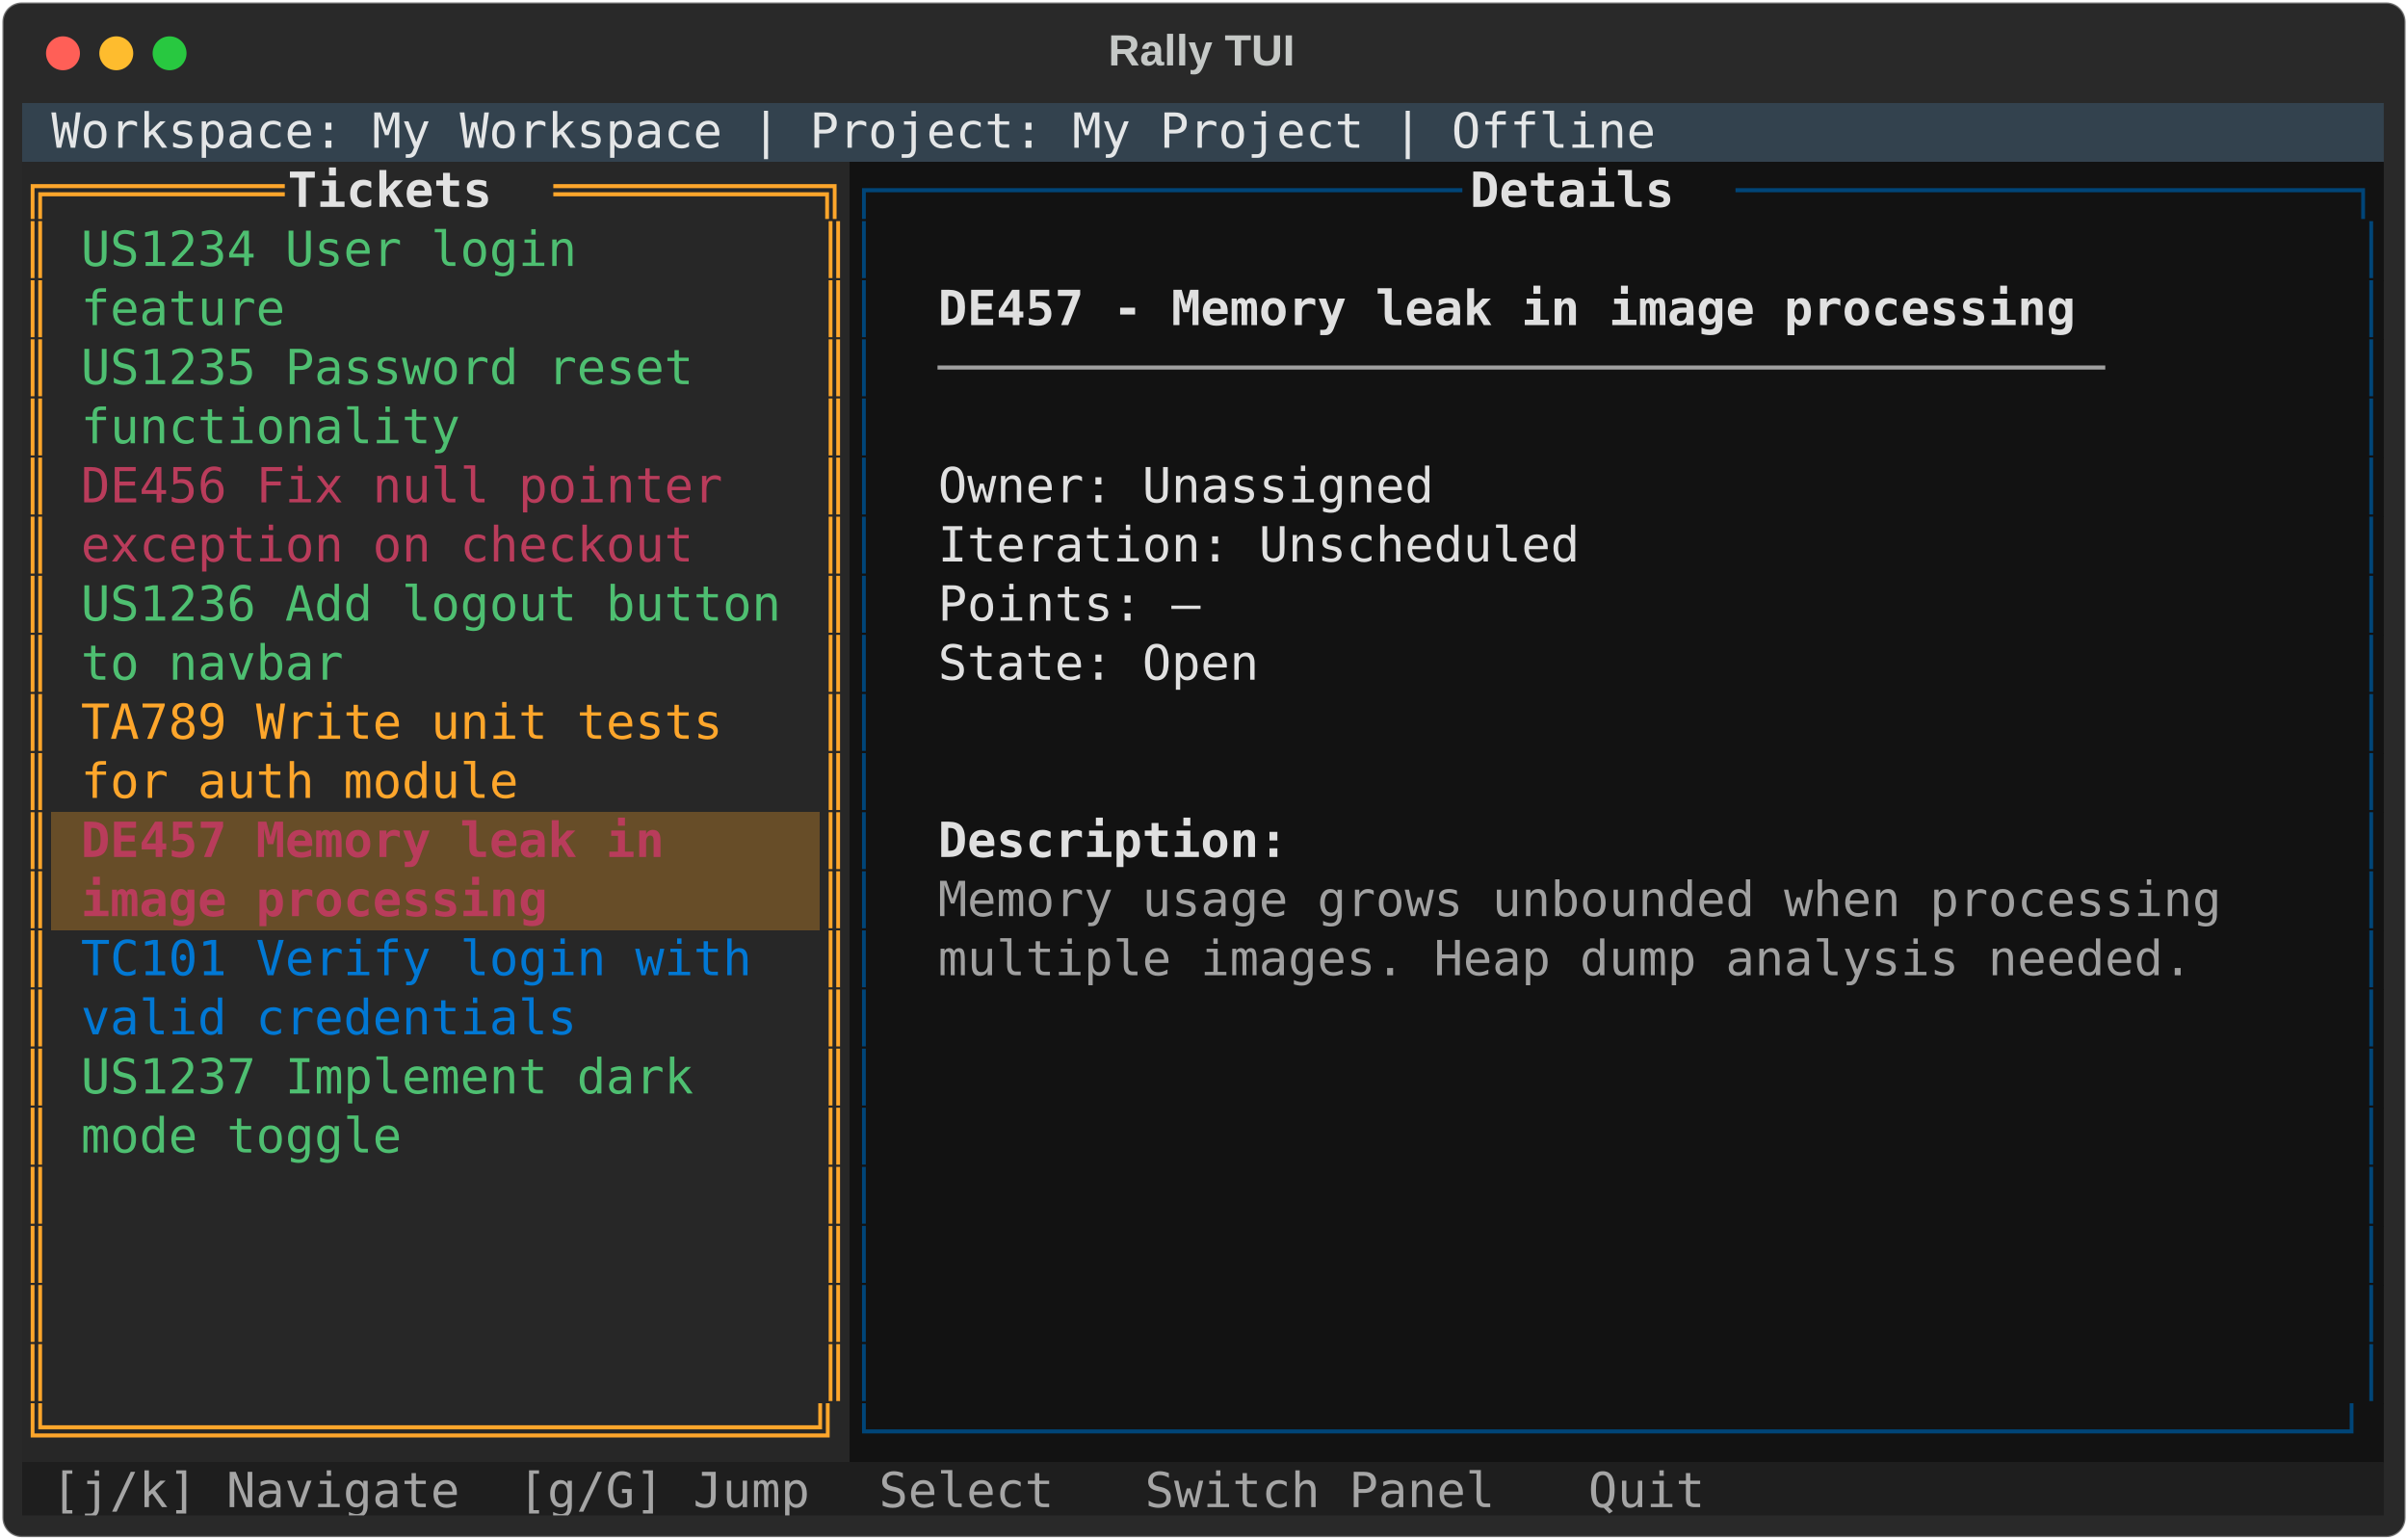
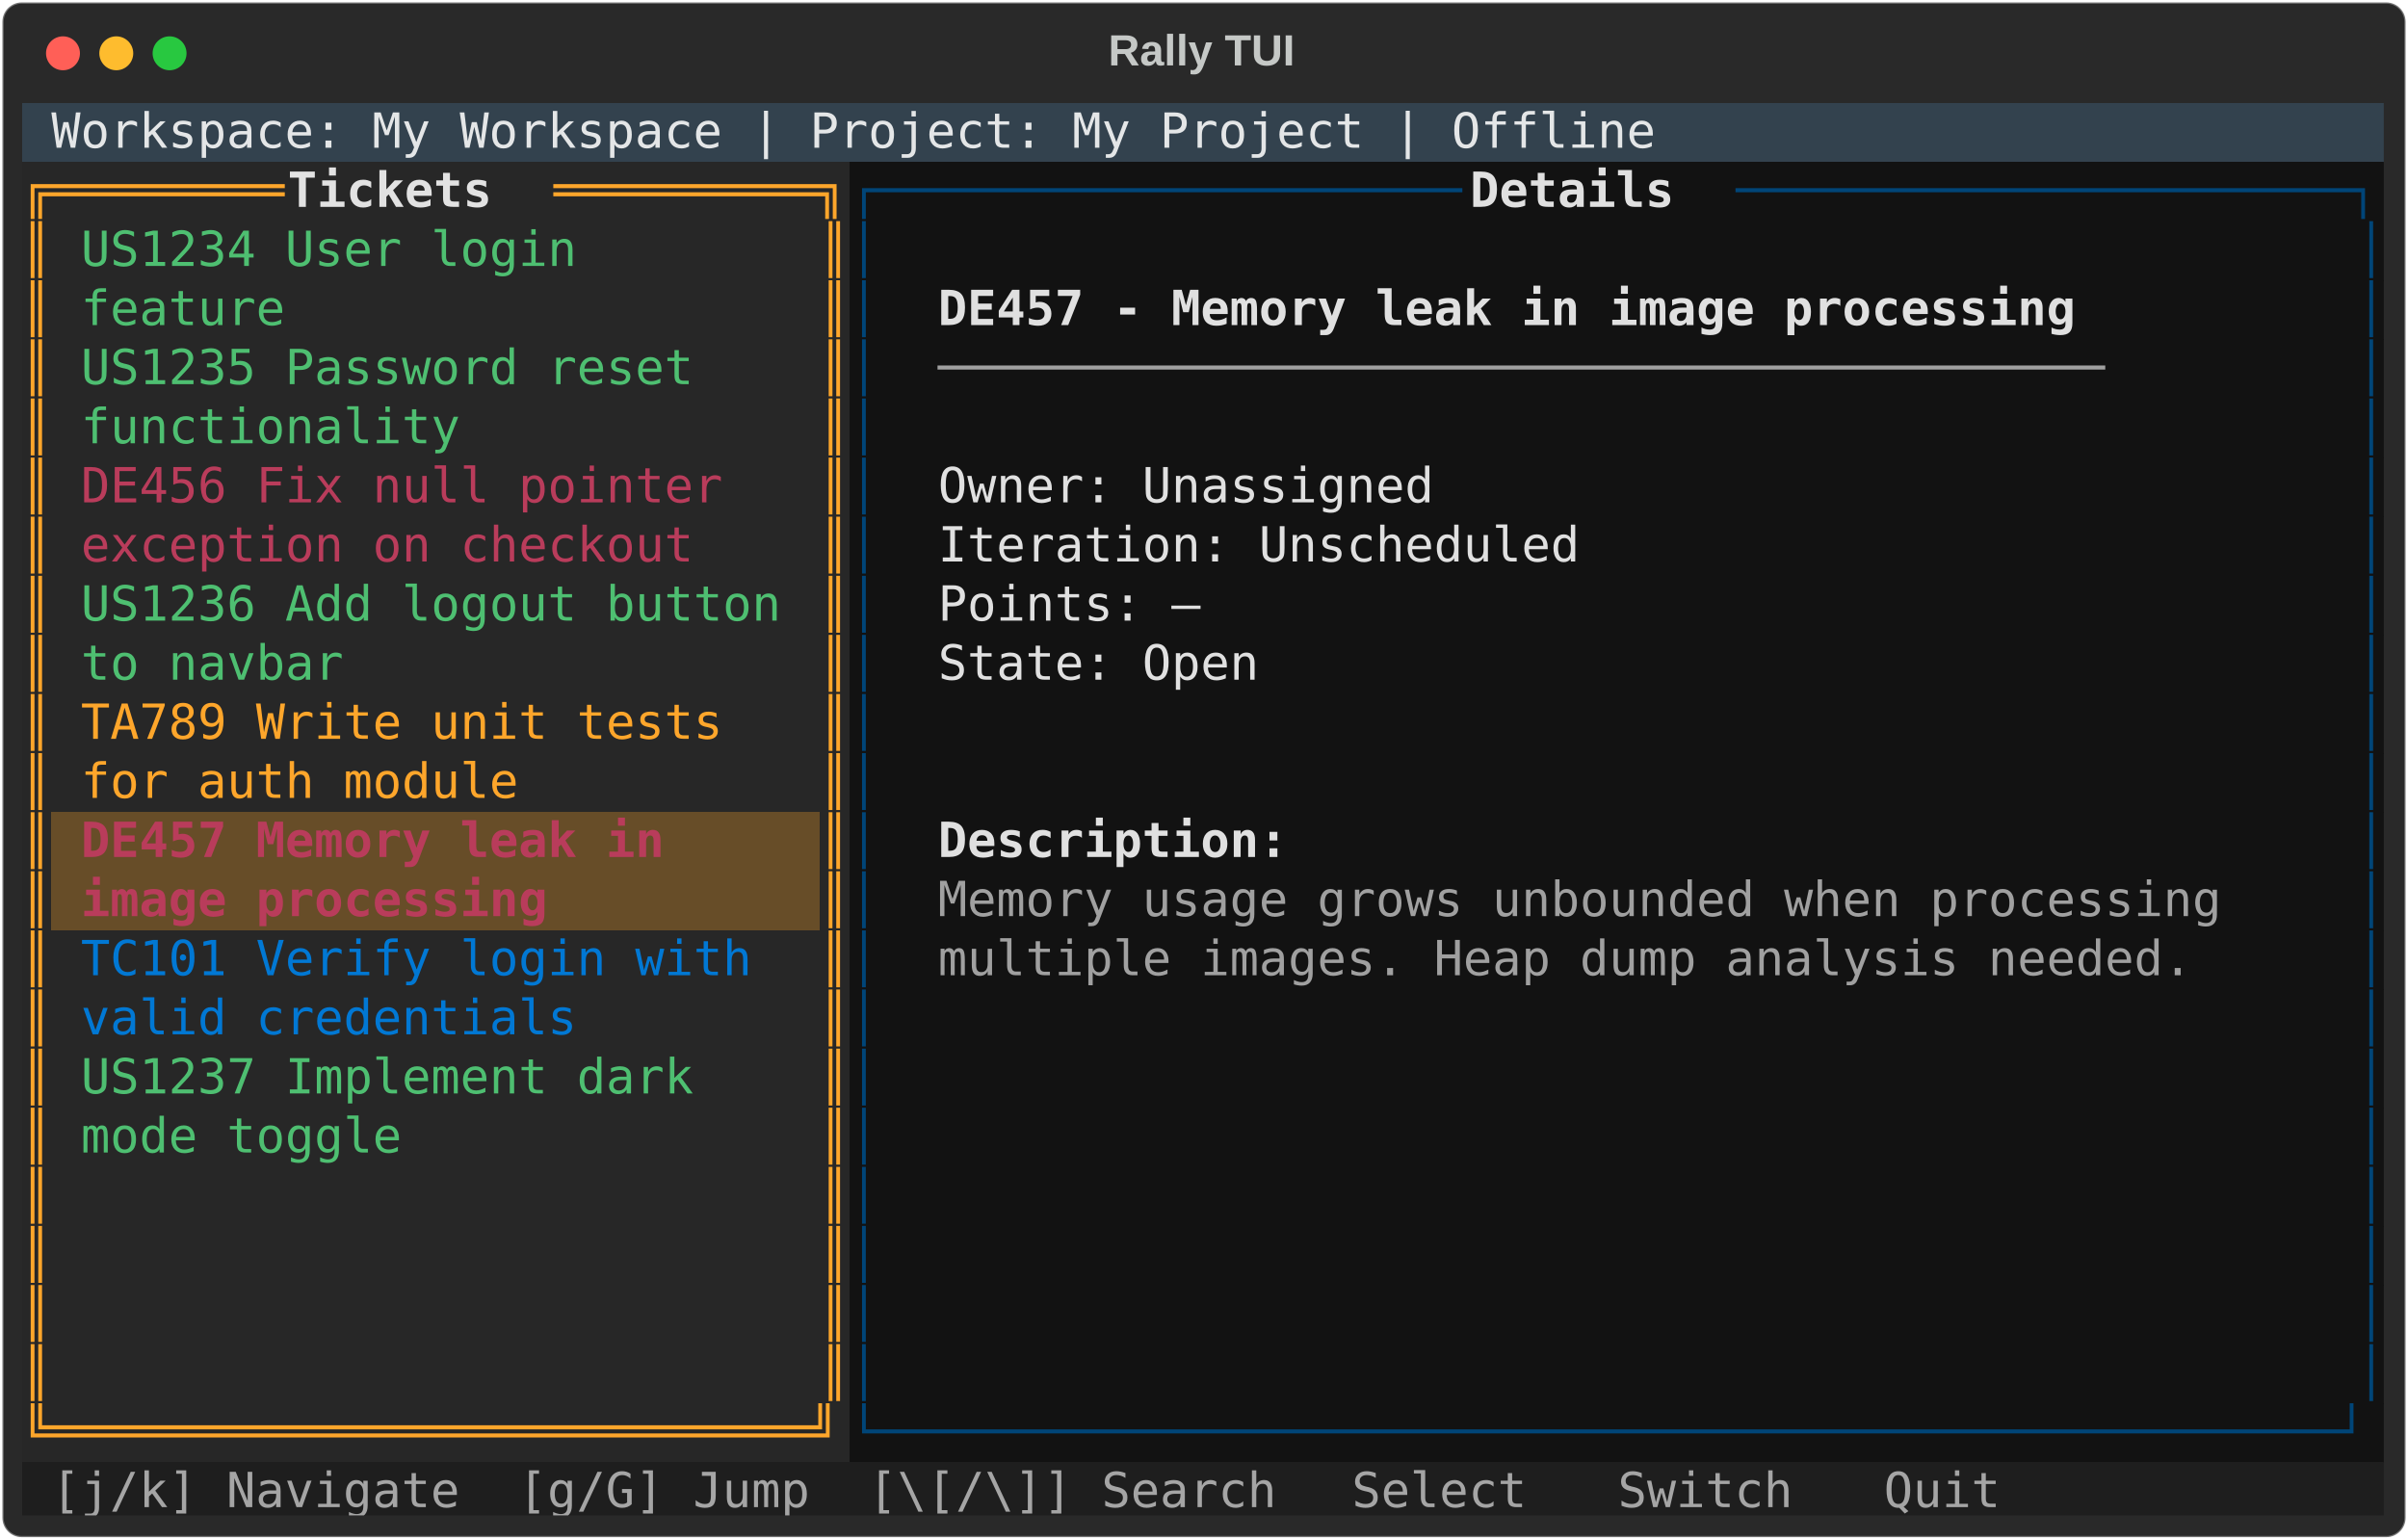
<svg xmlns="http://www.w3.org/2000/svg" class="rich-terminal" viewBox="0 0 994 635.6">
  <style>

    @font-face {
        font-family: "Fira Code";
        src: local("FiraCode-Regular"),
                url("https://cdnjs.cloudflare.com/ajax/libs/firacode/6.2.0/woff2/FiraCode-Regular.woff2") format("woff2"),
                url("https://cdnjs.cloudflare.com/ajax/libs/firacode/6.2.0/woff/FiraCode-Regular.woff") format("woff");
        font-style: normal;
        font-weight: 400;
    }
    @font-face {
        font-family: "Fira Code";
        src: local("FiraCode-Bold"),
                url("https://cdnjs.cloudflare.com/ajax/libs/firacode/6.2.0/woff2/FiraCode-Bold.woff2") format("woff2"),
                url("https://cdnjs.cloudflare.com/ajax/libs/firacode/6.2.0/woff/FiraCode-Bold.woff") format("woff");
        font-style: bold;
        font-weight: 700;
    }

    .terminal-matrix {
        font-family: Fira Code, monospace;
        font-size: 20px;
        line-height: 24.4px;
        font-variant-east-asian: full-width;
    }

    .terminal-title {
        font-size: 18px;
        font-weight: bold;
        font-family: arial;
    }

    .terminal-r1 { fill: #c5c8c6 }
.terminal-r2 { fill: #e4e6e7 }
.terminal-r3 { fill: #fea62b }
.terminal-r4 { fill: #e2e2e2;font-weight: bold }
.terminal-r5 { fill: #004578 }
.terminal-r6 { fill: #e0e0e0;font-weight: bold }
.terminal-r7 { fill: #4ebf71 }
.terminal-r8 { fill: #a0a0a0 }
.terminal-r9 { fill: #b93c5b }
.terminal-r10 { fill: #e0e0e0 }
.terminal-r11 { fill: #b93c5b;font-weight: bold }
.terminal-r12 { fill: #0178d4 }
.terminal-r13 { fill: #a5a5a5 }
    </style>
  <defs>
    <clipPath id="terminal-clip-terminal">
      <rect x="0" y="0" width="975.0" height="584.6" />
    </clipPath>
    <clipPath id="terminal-line-0">
      <rect x="0" y="1.5" width="976" height="24.65" />
    </clipPath>
    <clipPath id="terminal-line-1">
      <rect x="0" y="25.9" width="976" height="24.65" />
    </clipPath>
    <clipPath id="terminal-line-2">
      <rect x="0" y="50.3" width="976" height="24.65" />
    </clipPath>
    <clipPath id="terminal-line-3">
      <rect x="0" y="74.7" width="976" height="24.65" />
    </clipPath>
    <clipPath id="terminal-line-4">
      <rect x="0" y="99.1" width="976" height="24.65" />
    </clipPath>
    <clipPath id="terminal-line-5">
      <rect x="0" y="123.5" width="976" height="24.65" />
    </clipPath>
    <clipPath id="terminal-line-6">
      <rect x="0" y="147.9" width="976" height="24.65" />
    </clipPath>
    <clipPath id="terminal-line-7">
      <rect x="0" y="172.3" width="976" height="24.65" />
    </clipPath>
    <clipPath id="terminal-line-8">
      <rect x="0" y="196.7" width="976" height="24.65" />
    </clipPath>
    <clipPath id="terminal-line-9">
      <rect x="0" y="221.1" width="976" height="24.65" />
    </clipPath>
    <clipPath id="terminal-line-10">
      <rect x="0" y="245.5" width="976" height="24.65" />
    </clipPath>
    <clipPath id="terminal-line-11">
      <rect x="0" y="269.9" width="976" height="24.65" />
    </clipPath>
    <clipPath id="terminal-line-12">
      <rect x="0" y="294.3" width="976" height="24.65" />
    </clipPath>
    <clipPath id="terminal-line-13">
      <rect x="0" y="318.7" width="976" height="24.65" />
    </clipPath>
    <clipPath id="terminal-line-14">
      <rect x="0" y="343.1" width="976" height="24.65" />
    </clipPath>
    <clipPath id="terminal-line-15">
      <rect x="0" y="367.5" width="976" height="24.65" />
    </clipPath>
    <clipPath id="terminal-line-16">
      <rect x="0" y="391.9" width="976" height="24.65" />
    </clipPath>
    <clipPath id="terminal-line-17">
      <rect x="0" y="416.3" width="976" height="24.65" />
    </clipPath>
    <clipPath id="terminal-line-18">
      <rect x="0" y="440.7" width="976" height="24.65" />
    </clipPath>
    <clipPath id="terminal-line-19">
      <rect x="0" y="465.1" width="976" height="24.65" />
    </clipPath>
    <clipPath id="terminal-line-20">
      <rect x="0" y="489.5" width="976" height="24.65" />
    </clipPath>
    <clipPath id="terminal-line-21">
      <rect x="0" y="513.9" width="976" height="24.65" />
    </clipPath>
    <clipPath id="terminal-line-22">
      <rect x="0" y="538.3" width="976" height="24.65" />
    </clipPath>
  </defs>
  <rect fill="#292929" stroke="rgba(255,255,255,0.35)" stroke-width="1" x="1" y="1" width="992" height="633.6" rx="8" />
  <text class="terminal-title" fill="#c5c8c6" text-anchor="middle" x="496" y="27">Rally TUI</text>
  <g transform="translate(26,22)">
    <circle cx="0" cy="0" r="7" fill="#ff5f57" />
    <circle cx="22" cy="0" r="7" fill="#febc2e" />
    <circle cx="44" cy="0" r="7" fill="#28c840" />
  </g>
  <g transform="translate(9, 41)" clip-path="url(#terminal-clip-terminal)">
    <rect fill="#33424e" x="0" y="1.5" width="12.2" height="24.65" shape-rendering="crispEdges" />
    <rect fill="#33424e" x="12.2" y="1.5" width="671" height="24.65" shape-rendering="crispEdges" />
    <rect fill="#33424e" x="683.2" y="1.5" width="292.8" height="24.65" shape-rendering="crispEdges" />
    <rect fill="#272727" x="0" y="25.9" width="109.8" height="24.65" shape-rendering="crispEdges" />
    <rect fill="#272727" x="109.8" y="25.9" width="109.8" height="24.65" shape-rendering="crispEdges" />
    <rect fill="#272727" x="219.6" y="25.9" width="122" height="24.65" shape-rendering="crispEdges" />
    <rect fill="#121212" x="341.6" y="25.9" width="256.2" height="24.65" shape-rendering="crispEdges" />
    <rect fill="#121212" x="597.8" y="25.9" width="109.8" height="24.65" shape-rendering="crispEdges" />
    <rect fill="#121212" x="707.6" y="25.9" width="268.4" height="24.65" shape-rendering="crispEdges" />
    <rect fill="#272727" x="0" y="50.3" width="12.2" height="24.65" shape-rendering="crispEdges" />
    <rect fill="#272727" x="12.2" y="50.3" width="12.2" height="24.65" shape-rendering="crispEdges" />
    <rect fill="#272727" x="24.4" y="50.3" width="207.4" height="24.65" shape-rendering="crispEdges" />
    <rect fill="#272727" x="231.8" y="50.3" width="97.6" height="24.65" shape-rendering="crispEdges" />
    <rect fill="#272727" x="329.4" y="50.3" width="12.2" height="24.65" shape-rendering="crispEdges" />
    <rect fill="#121212" x="341.6" y="50.3" width="12.2" height="24.65" shape-rendering="crispEdges" />
    <rect fill="#121212" x="353.8" y="50.3" width="610" height="24.65" shape-rendering="crispEdges" />
    <rect fill="#121212" x="963.8" y="50.3" width="12.2" height="24.65" shape-rendering="crispEdges" />
    <rect fill="#272727" x="0" y="74.7" width="12.2" height="24.65" shape-rendering="crispEdges" />
    <rect fill="#272727" x="12.2" y="74.7" width="12.2" height="24.65" shape-rendering="crispEdges" />
    <rect fill="#272727" x="24.4" y="74.7" width="85.4" height="24.65" shape-rendering="crispEdges" />
    <rect fill="#272727" x="109.8" y="74.7" width="219.6" height="24.65" shape-rendering="crispEdges" />
    <rect fill="#272727" x="329.4" y="74.7" width="12.2" height="24.65" shape-rendering="crispEdges" />
    <rect fill="#121212" x="341.6" y="74.7" width="12.2" height="24.65" shape-rendering="crispEdges" />
    <rect fill="#121212" x="353.8" y="74.7" width="24.4" height="24.65" shape-rendering="crispEdges" />
    <rect fill="#121212" x="378.2" y="74.7" width="475.8" height="24.65" shape-rendering="crispEdges" />
    <rect fill="#121212" x="854" y="74.7" width="109.8" height="24.65" shape-rendering="crispEdges" />
    <rect fill="#121212" x="963.8" y="74.7" width="12.2" height="24.65" shape-rendering="crispEdges" />
    <rect fill="#272727" x="0" y="99.1" width="12.2" height="24.65" shape-rendering="crispEdges" />
    <rect fill="#272727" x="12.2" y="99.1" width="12.2" height="24.65" shape-rendering="crispEdges" />
    <rect fill="#272727" x="24.4" y="99.1" width="256.2" height="24.65" shape-rendering="crispEdges" />
    <rect fill="#272727" x="280.6" y="99.1" width="48.8" height="24.65" shape-rendering="crispEdges" />
    <rect fill="#272727" x="329.4" y="99.1" width="12.2" height="24.65" shape-rendering="crispEdges" />
    <rect fill="#121212" x="341.6" y="99.1" width="12.2" height="24.65" shape-rendering="crispEdges" />
    <rect fill="#121212" x="353.8" y="99.1" width="24.4" height="24.65" shape-rendering="crispEdges" />
    <rect fill="#121212" x="378.2" y="99.1" width="488" height="24.65" shape-rendering="crispEdges" />
    <rect fill="#121212" x="866.2" y="99.1" width="97.6" height="24.65" shape-rendering="crispEdges" />
    <rect fill="#121212" x="963.8" y="99.1" width="12.2" height="24.65" shape-rendering="crispEdges" />
    <rect fill="#272727" x="0" y="123.5" width="12.2" height="24.65" shape-rendering="crispEdges" />
    <rect fill="#272727" x="12.2" y="123.5" width="12.2" height="24.65" shape-rendering="crispEdges" />
    <rect fill="#272727" x="24.4" y="123.5" width="158.6" height="24.65" shape-rendering="crispEdges" />
    <rect fill="#272727" x="183" y="123.5" width="146.4" height="24.65" shape-rendering="crispEdges" />
    <rect fill="#272727" x="329.4" y="123.5" width="12.2" height="24.65" shape-rendering="crispEdges" />
    <rect fill="#121212" x="341.6" y="123.5" width="12.2" height="24.65" shape-rendering="crispEdges" />
    <rect fill="#121212" x="353.8" y="123.5" width="610" height="24.65" shape-rendering="crispEdges" />
    <rect fill="#121212" x="963.8" y="123.5" width="12.2" height="24.65" shape-rendering="crispEdges" />
    <rect fill="#272727" x="0" y="147.9" width="12.2" height="24.65" shape-rendering="crispEdges" />
    <rect fill="#272727" x="12.2" y="147.9" width="12.2" height="24.65" shape-rendering="crispEdges" />
    <rect fill="#272727" x="24.4" y="147.9" width="268.4" height="24.65" shape-rendering="crispEdges" />
    <rect fill="#272727" x="292.8" y="147.9" width="36.6" height="24.65" shape-rendering="crispEdges" />
    <rect fill="#272727" x="329.4" y="147.9" width="12.2" height="24.65" shape-rendering="crispEdges" />
    <rect fill="#121212" x="341.6" y="147.9" width="12.2" height="24.65" shape-rendering="crispEdges" />
    <rect fill="#121212" x="353.8" y="147.9" width="24.4" height="24.65" shape-rendering="crispEdges" />
    <rect fill="#121212" x="378.2" y="147.9" width="207.4" height="24.65" shape-rendering="crispEdges" />
    <rect fill="#121212" x="585.6" y="147.9" width="378.2" height="24.65" shape-rendering="crispEdges" />
    <rect fill="#121212" x="963.8" y="147.9" width="12.2" height="24.65" shape-rendering="crispEdges" />
    <rect fill="#272727" x="0" y="172.3" width="12.2" height="24.65" shape-rendering="crispEdges" />
    <rect fill="#272727" x="12.2" y="172.3" width="12.2" height="24.65" shape-rendering="crispEdges" />
    <rect fill="#272727" x="24.4" y="172.3" width="256.2" height="24.65" shape-rendering="crispEdges" />
    <rect fill="#272727" x="280.6" y="172.3" width="48.8" height="24.65" shape-rendering="crispEdges" />
    <rect fill="#272727" x="329.4" y="172.3" width="12.2" height="24.65" shape-rendering="crispEdges" />
    <rect fill="#121212" x="341.6" y="172.3" width="12.2" height="24.65" shape-rendering="crispEdges" />
    <rect fill="#121212" x="353.8" y="172.3" width="24.4" height="24.65" shape-rendering="crispEdges" />
    <rect fill="#121212" x="378.2" y="172.3" width="268.4" height="24.65" shape-rendering="crispEdges" />
    <rect fill="#121212" x="646.6" y="172.3" width="317.2" height="24.65" shape-rendering="crispEdges" />
    <rect fill="#121212" x="963.8" y="172.3" width="12.2" height="24.65" shape-rendering="crispEdges" />
    <rect fill="#272727" x="0" y="196.7" width="12.2" height="24.65" shape-rendering="crispEdges" />
    <rect fill="#272727" x="12.2" y="196.7" width="12.2" height="24.65" shape-rendering="crispEdges" />
    <rect fill="#272727" x="24.4" y="196.7" width="292.8" height="24.65" shape-rendering="crispEdges" />
    <rect fill="#272727" x="317.2" y="196.7" width="12.2" height="24.65" shape-rendering="crispEdges" />
    <rect fill="#272727" x="329.4" y="196.7" width="12.2" height="24.65" shape-rendering="crispEdges" />
    <rect fill="#121212" x="341.6" y="196.7" width="12.2" height="24.65" shape-rendering="crispEdges" />
    <rect fill="#121212" x="353.8" y="196.7" width="24.4" height="24.65" shape-rendering="crispEdges" />
    <rect fill="#121212" x="378.2" y="196.7" width="109.8" height="24.65" shape-rendering="crispEdges" />
    <rect fill="#121212" x="488" y="196.7" width="475.8" height="24.65" shape-rendering="crispEdges" />
    <rect fill="#121212" x="963.8" y="196.7" width="12.2" height="24.65" shape-rendering="crispEdges" />
    <rect fill="#272727" x="0" y="221.1" width="12.2" height="24.65" shape-rendering="crispEdges" />
    <rect fill="#272727" x="12.2" y="221.1" width="12.2" height="24.65" shape-rendering="crispEdges" />
    <rect fill="#272727" x="24.4" y="221.1" width="109.8" height="24.65" shape-rendering="crispEdges" />
    <rect fill="#272727" x="134.2" y="221.1" width="195.2" height="24.65" shape-rendering="crispEdges" />
    <rect fill="#272727" x="329.4" y="221.1" width="12.2" height="24.65" shape-rendering="crispEdges" />
    <rect fill="#121212" x="341.6" y="221.1" width="12.2" height="24.65" shape-rendering="crispEdges" />
    <rect fill="#121212" x="353.8" y="221.1" width="24.4" height="24.65" shape-rendering="crispEdges" />
    <rect fill="#121212" x="378.2" y="221.1" width="134.2" height="24.65" shape-rendering="crispEdges" />
    <rect fill="#121212" x="512.4" y="221.1" width="451.4" height="24.65" shape-rendering="crispEdges" />
    <rect fill="#121212" x="963.8" y="221.1" width="12.2" height="24.65" shape-rendering="crispEdges" />
    <rect fill="#272727" x="0" y="245.5" width="12.2" height="24.65" shape-rendering="crispEdges" />
    <rect fill="#272727" x="12.2" y="245.5" width="12.2" height="24.65" shape-rendering="crispEdges" />
    <rect fill="#272727" x="24.4" y="245.5" width="268.4" height="24.65" shape-rendering="crispEdges" />
    <rect fill="#272727" x="292.8" y="245.5" width="36.6" height="24.65" shape-rendering="crispEdges" />
    <rect fill="#272727" x="329.4" y="245.5" width="12.2" height="24.65" shape-rendering="crispEdges" />
    <rect fill="#121212" x="341.6" y="245.5" width="12.2" height="24.65" shape-rendering="crispEdges" />
    <rect fill="#121212" x="353.8" y="245.5" width="610" height="24.65" shape-rendering="crispEdges" />
    <rect fill="#121212" x="963.8" y="245.5" width="12.2" height="24.65" shape-rendering="crispEdges" />
    <rect fill="#272727" x="0" y="269.9" width="12.2" height="24.65" shape-rendering="crispEdges" />
    <rect fill="#272727" x="12.2" y="269.9" width="12.2" height="24.65" shape-rendering="crispEdges" />
    <rect fill="#272727" x="24.4" y="269.9" width="183" height="24.65" shape-rendering="crispEdges" />
    <rect fill="#272727" x="207.4" y="269.9" width="122" height="24.65" shape-rendering="crispEdges" />
    <rect fill="#272727" x="329.4" y="269.9" width="12.2" height="24.65" shape-rendering="crispEdges" />
    <rect fill="#121212" x="341.6" y="269.9" width="12.2" height="24.65" shape-rendering="crispEdges" />
    <rect fill="#121212" x="353.8" y="269.9" width="24.4" height="24.65" shape-rendering="crispEdges" />
    <rect fill="#121212" x="378.2" y="269.9" width="0" height="24.65" shape-rendering="crispEdges" />
    <rect fill="#121212" x="378.2" y="269.9" width="585.6" height="24.65" shape-rendering="crispEdges" />
    <rect fill="#121212" x="963.8" y="269.9" width="12.2" height="24.65" shape-rendering="crispEdges" />
    <rect fill="#272727" x="0" y="294.3" width="12.2" height="24.65" shape-rendering="crispEdges" />
    <rect fill="#674d28" x="12.2" y="294.3" width="12.2" height="24.65" shape-rendering="crispEdges" />
    <rect fill="#674d28" x="24.4" y="294.3" width="244" height="24.65" shape-rendering="crispEdges" />
    <rect fill="#674d28" x="268.4" y="294.3" width="61" height="24.65" shape-rendering="crispEdges" />
    <rect fill="#272727" x="329.4" y="294.3" width="12.2" height="24.65" shape-rendering="crispEdges" />
    <rect fill="#121212" x="341.6" y="294.3" width="12.2" height="24.65" shape-rendering="crispEdges" />
    <rect fill="#121212" x="353.8" y="294.3" width="24.4" height="24.65" shape-rendering="crispEdges" />
    <rect fill="#121212" x="378.2" y="294.3" width="146.4" height="24.65" shape-rendering="crispEdges" />
    <rect fill="#121212" x="524.6" y="294.3" width="439.2" height="24.65" shape-rendering="crispEdges" />
    <rect fill="#121212" x="963.8" y="294.3" width="12.2" height="24.65" shape-rendering="crispEdges" />
    <rect fill="#272727" x="0" y="318.7" width="12.2" height="24.65" shape-rendering="crispEdges" />
    <rect fill="#674d28" x="12.2" y="318.7" width="12.2" height="24.65" shape-rendering="crispEdges" />
    <rect fill="#674d28" x="24.4" y="318.7" width="195.2" height="24.65" shape-rendering="crispEdges" />
    <rect fill="#674d28" x="219.6" y="318.7" width="109.8" height="24.65" shape-rendering="crispEdges" />
    <rect fill="#272727" x="329.4" y="318.7" width="12.2" height="24.65" shape-rendering="crispEdges" />
    <rect fill="#121212" x="341.6" y="318.7" width="12.2" height="24.65" shape-rendering="crispEdges" />
    <rect fill="#121212" x="353.8" y="318.7" width="24.4" height="24.65" shape-rendering="crispEdges" />
    <rect fill="#121212" x="378.2" y="318.7" width="536.8" height="24.65" shape-rendering="crispEdges" />
    <rect fill="#121212" x="915" y="318.7" width="48.8" height="24.65" shape-rendering="crispEdges" />
    <rect fill="#121212" x="963.8" y="318.7" width="12.2" height="24.65" shape-rendering="crispEdges" />
    <rect fill="#272727" x="0" y="343.1" width="12.2" height="24.65" shape-rendering="crispEdges" />
    <rect fill="#272727" x="12.2" y="343.1" width="12.2" height="24.65" shape-rendering="crispEdges" />
    <rect fill="#272727" x="24.4" y="343.1" width="280.6" height="24.65" shape-rendering="crispEdges" />
    <rect fill="#272727" x="305" y="343.1" width="24.4" height="24.65" shape-rendering="crispEdges" />
    <rect fill="#272727" x="329.4" y="343.1" width="12.2" height="24.65" shape-rendering="crispEdges" />
    <rect fill="#121212" x="341.6" y="343.1" width="12.2" height="24.65" shape-rendering="crispEdges" />
    <rect fill="#121212" x="353.8" y="343.1" width="24.4" height="24.65" shape-rendering="crispEdges" />
    <rect fill="#121212" x="378.2" y="343.1" width="524.6" height="24.65" shape-rendering="crispEdges" />
    <rect fill="#121212" x="902.8" y="343.1" width="61" height="24.65" shape-rendering="crispEdges" />
    <rect fill="#121212" x="963.8" y="343.1" width="12.2" height="24.65" shape-rendering="crispEdges" />
    <rect fill="#272727" x="0" y="367.5" width="12.2" height="24.65" shape-rendering="crispEdges" />
    <rect fill="#272727" x="12.2" y="367.5" width="12.2" height="24.65" shape-rendering="crispEdges" />
    <rect fill="#272727" x="24.4" y="367.5" width="207.4" height="24.65" shape-rendering="crispEdges" />
    <rect fill="#272727" x="231.8" y="367.5" width="97.6" height="24.65" shape-rendering="crispEdges" />
    <rect fill="#272727" x="329.4" y="367.5" width="12.2" height="24.65" shape-rendering="crispEdges" />
    <rect fill="#121212" x="341.6" y="367.5" width="12.2" height="24.65" shape-rendering="crispEdges" />
    <rect fill="#121212" x="353.8" y="367.5" width="610" height="24.65" shape-rendering="crispEdges" />
    <rect fill="#121212" x="963.8" y="367.5" width="12.2" height="24.65" shape-rendering="crispEdges" />
    <rect fill="#272727" x="0" y="391.9" width="12.2" height="24.65" shape-rendering="crispEdges" />
    <rect fill="#272727" x="12.2" y="391.9" width="12.2" height="24.65" shape-rendering="crispEdges" />
    <rect fill="#272727" x="24.4" y="391.9" width="256.2" height="24.65" shape-rendering="crispEdges" />
    <rect fill="#272727" x="280.6" y="391.9" width="48.8" height="24.65" shape-rendering="crispEdges" />
    <rect fill="#272727" x="329.4" y="391.9" width="12.2" height="24.65" shape-rendering="crispEdges" />
    <rect fill="#121212" x="341.6" y="391.9" width="12.2" height="24.65" shape-rendering="crispEdges" />
    <rect fill="#121212" x="353.8" y="391.9" width="610" height="24.65" shape-rendering="crispEdges" />
    <rect fill="#121212" x="963.8" y="391.9" width="12.2" height="24.65" shape-rendering="crispEdges" />
    <rect fill="#272727" x="0" y="416.3" width="12.2" height="24.65" shape-rendering="crispEdges" />
    <rect fill="#272727" x="12.2" y="416.3" width="12.2" height="24.65" shape-rendering="crispEdges" />
    <rect fill="#272727" x="24.4" y="416.3" width="134.2" height="24.65" shape-rendering="crispEdges" />
    <rect fill="#272727" x="158.6" y="416.3" width="170.8" height="24.65" shape-rendering="crispEdges" />
    <rect fill="#272727" x="329.4" y="416.3" width="12.2" height="24.65" shape-rendering="crispEdges" />
    <rect fill="#121212" x="341.6" y="416.3" width="12.2" height="24.65" shape-rendering="crispEdges" />
    <rect fill="#121212" x="353.8" y="416.3" width="610" height="24.65" shape-rendering="crispEdges" />
    <rect fill="#121212" x="963.8" y="416.3" width="12.2" height="24.65" shape-rendering="crispEdges" />
    <rect fill="#272727" x="0" y="440.7" width="12.2" height="24.65" shape-rendering="crispEdges" />
    <rect fill="#272727" x="12.2" y="440.7" width="317.2" height="24.65" shape-rendering="crispEdges" />
    <rect fill="#272727" x="329.4" y="440.7" width="12.2" height="24.65" shape-rendering="crispEdges" />
    <rect fill="#121212" x="341.6" y="440.7" width="12.2" height="24.65" shape-rendering="crispEdges" />
    <rect fill="#121212" x="353.8" y="440.7" width="610" height="24.65" shape-rendering="crispEdges" />
    <rect fill="#121212" x="963.8" y="440.7" width="12.2" height="24.65" shape-rendering="crispEdges" />
    <rect fill="#272727" x="0" y="465.1" width="12.2" height="24.65" shape-rendering="crispEdges" />
    <rect fill="#272727" x="12.2" y="465.1" width="317.2" height="24.65" shape-rendering="crispEdges" />
    <rect fill="#272727" x="329.4" y="465.1" width="12.2" height="24.65" shape-rendering="crispEdges" />
    <rect fill="#121212" x="341.6" y="465.1" width="12.2" height="24.65" shape-rendering="crispEdges" />
    <rect fill="#121212" x="353.8" y="465.1" width="610" height="24.65" shape-rendering="crispEdges" />
    <rect fill="#121212" x="963.8" y="465.1" width="12.2" height="24.65" shape-rendering="crispEdges" />
    <rect fill="#272727" x="0" y="489.5" width="12.2" height="24.65" shape-rendering="crispEdges" />
    <rect fill="#272727" x="12.2" y="489.5" width="317.2" height="24.65" shape-rendering="crispEdges" />
    <rect fill="#272727" x="329.4" y="489.5" width="12.2" height="24.65" shape-rendering="crispEdges" />
    <rect fill="#121212" x="341.6" y="489.5" width="12.2" height="24.65" shape-rendering="crispEdges" />
    <rect fill="#121212" x="353.8" y="489.5" width="610" height="24.65" shape-rendering="crispEdges" />
    <rect fill="#121212" x="963.8" y="489.5" width="12.2" height="24.65" shape-rendering="crispEdges" />
    <rect fill="#272727" x="0" y="513.9" width="12.2" height="24.65" shape-rendering="crispEdges" />
    <rect fill="#272727" x="12.2" y="513.9" width="317.2" height="24.65" shape-rendering="crispEdges" />
    <rect fill="#272727" x="329.4" y="513.9" width="12.2" height="24.65" shape-rendering="crispEdges" />
    <rect fill="#121212" x="341.6" y="513.9" width="12.2" height="24.65" shape-rendering="crispEdges" />
    <rect fill="#121212" x="353.8" y="513.9" width="610" height="24.65" shape-rendering="crispEdges" />
    <rect fill="#121212" x="963.8" y="513.9" width="12.2" height="24.65" shape-rendering="crispEdges" />
    <rect fill="#272727" x="0" y="538.3" width="341.6" height="24.65" shape-rendering="crispEdges" />
    <rect fill="#121212" x="341.6" y="538.3" width="634.4" height="24.65" shape-rendering="crispEdges" />
    <rect fill="#1e1e1e" x="0" y="562.7" width="12.2" height="24.65" shape-rendering="crispEdges" />
-     <rect fill="#1e1e1e" x="12.2" y="562.7" width="341.6" height="24.65" shape-rendering="crispEdges" />
-     <rect fill="#1e1e1e" x="353.8" y="562.7" width="109.8" height="24.65" shape-rendering="crispEdges" />
-     <rect fill="#1e1e1e" x="463.6" y="562.7" width="183" height="24.65" shape-rendering="crispEdges" />
-     <rect fill="#1e1e1e" x="646.6" y="562.7" width="61" height="24.65" shape-rendering="crispEdges" />
-     <rect fill="#1e1e1e" x="707.6" y="562.7" width="268.4" height="24.65" shape-rendering="crispEdges" />
+     <rect fill="#1e1e1e" x="12.2" y="562.7" width="536.8" height="24.65" shape-rendering="crispEdges" />
+     <rect fill="#1e1e1e" x="549" y="562.7" width="109.8" height="24.65" shape-rendering="crispEdges" />
+     <rect fill="#1e1e1e" x="658.8" y="562.7" width="109.8" height="24.65" shape-rendering="crispEdges" />
+     <rect fill="#1e1e1e" x="768.6" y="562.7" width="61" height="24.65" shape-rendering="crispEdges" />
+     <rect fill="#1e1e1e" x="829.6" y="562.7" width="146.4" height="24.65" shape-rendering="crispEdges" />
    <g class="terminal-matrix">
      <text class="terminal-r2" x="12.2" y="20" textLength="671" clip-path="url(#terminal-line-0)">Workspace: My Workspace | Project: My Project | Offline</text>
      <text class="terminal-r1" x="976" y="20" textLength="12.2" clip-path="url(#terminal-line-0)">
</text>
      <text class="terminal-r3" x="0" y="44.4" textLength="109.8" clip-path="url(#terminal-line-1)">╔════════</text>
      <text class="terminal-r4" x="109.8" y="44.4" textLength="109.8" clip-path="url(#terminal-line-1)"> Tickets </text>
      <text class="terminal-r3" x="219.6" y="44.4" textLength="122" clip-path="url(#terminal-line-1)">═════════╗</text>
      <text class="terminal-r5" x="341.6" y="44.4" textLength="256.2" clip-path="url(#terminal-line-1)">┌────────────────────</text>
      <text class="terminal-r6" x="597.8" y="44.4" textLength="109.8" clip-path="url(#terminal-line-1)"> Details </text>
      <text class="terminal-r5" x="707.6" y="44.4" textLength="268.4" clip-path="url(#terminal-line-1)">─────────────────────┐</text>
      <text class="terminal-r1" x="976" y="44.4" textLength="12.2" clip-path="url(#terminal-line-1)">
</text>
      <text class="terminal-r3" x="0" y="68.8" textLength="12.2" clip-path="url(#terminal-line-2)">║</text>
      <text class="terminal-r7" x="24.4" y="68.8" textLength="207.4" clip-path="url(#terminal-line-2)">US1234 User login</text>
      <text class="terminal-r3" x="329.4" y="68.8" textLength="12.2" clip-path="url(#terminal-line-2)">║</text>
      <text class="terminal-r5" x="341.6" y="68.8" textLength="12.2" clip-path="url(#terminal-line-2)">│</text>
      <text class="terminal-r5" x="963.8" y="68.8" textLength="12.2" clip-path="url(#terminal-line-2)">│</text>
      <text class="terminal-r1" x="976" y="68.8" textLength="12.2" clip-path="url(#terminal-line-2)">
</text>
      <text class="terminal-r3" x="0" y="93.2" textLength="12.2" clip-path="url(#terminal-line-3)">║</text>
      <text class="terminal-r7" x="24.4" y="93.2" textLength="85.4" clip-path="url(#terminal-line-3)">feature</text>
      <text class="terminal-r3" x="329.4" y="93.2" textLength="12.2" clip-path="url(#terminal-line-3)">║</text>
      <text class="terminal-r5" x="341.6" y="93.2" textLength="12.2" clip-path="url(#terminal-line-3)">│</text>
      <text class="terminal-r6" x="378.2" y="93.2" textLength="475.8" clip-path="url(#terminal-line-3)">DE457 - Memory leak in image processing</text>
      <text class="terminal-r5" x="963.8" y="93.2" textLength="12.2" clip-path="url(#terminal-line-3)">│</text>
      <text class="terminal-r1" x="976" y="93.2" textLength="12.2" clip-path="url(#terminal-line-3)">
</text>
      <text class="terminal-r3" x="0" y="117.6" textLength="12.2" clip-path="url(#terminal-line-4)">║</text>
      <text class="terminal-r7" x="24.4" y="117.6" textLength="256.2" clip-path="url(#terminal-line-4)">US1235 Password reset</text>
      <text class="terminal-r3" x="329.4" y="117.6" textLength="12.2" clip-path="url(#terminal-line-4)">║</text>
      <text class="terminal-r5" x="341.6" y="117.6" textLength="12.2" clip-path="url(#terminal-line-4)">│</text>
      <text class="terminal-r8" x="378.2" y="117.6" textLength="488" clip-path="url(#terminal-line-4)">────────────────────────────────────────</text>
      <text class="terminal-r5" x="963.8" y="117.6" textLength="12.2" clip-path="url(#terminal-line-4)">│</text>
      <text class="terminal-r1" x="976" y="117.6" textLength="12.2" clip-path="url(#terminal-line-4)">
</text>
      <text class="terminal-r3" x="0" y="142" textLength="12.2" clip-path="url(#terminal-line-5)">║</text>
      <text class="terminal-r7" x="24.4" y="142" textLength="158.6" clip-path="url(#terminal-line-5)">functionality</text>
      <text class="terminal-r3" x="329.4" y="142" textLength="12.2" clip-path="url(#terminal-line-5)">║</text>
      <text class="terminal-r5" x="341.6" y="142" textLength="12.2" clip-path="url(#terminal-line-5)">│</text>
      <text class="terminal-r5" x="963.8" y="142" textLength="12.2" clip-path="url(#terminal-line-5)">│</text>
      <text class="terminal-r1" x="976" y="142" textLength="12.2" clip-path="url(#terminal-line-5)">
</text>
      <text class="terminal-r3" x="0" y="166.4" textLength="12.2" clip-path="url(#terminal-line-6)">║</text>
      <text class="terminal-r9" x="24.4" y="166.4" textLength="268.4" clip-path="url(#terminal-line-6)">DE456 Fix null pointer</text>
      <text class="terminal-r3" x="329.4" y="166.4" textLength="12.2" clip-path="url(#terminal-line-6)">║</text>
      <text class="terminal-r5" x="341.6" y="166.4" textLength="12.2" clip-path="url(#terminal-line-6)">│</text>
      <text class="terminal-r10" x="378.2" y="166.4" textLength="207.4" clip-path="url(#terminal-line-6)">Owner: Unassigned</text>
      <text class="terminal-r5" x="963.8" y="166.4" textLength="12.2" clip-path="url(#terminal-line-6)">│</text>
      <text class="terminal-r1" x="976" y="166.4" textLength="12.2" clip-path="url(#terminal-line-6)">
</text>
      <text class="terminal-r3" x="0" y="190.8" textLength="12.2" clip-path="url(#terminal-line-7)">║</text>
      <text class="terminal-r9" x="24.4" y="190.8" textLength="256.2" clip-path="url(#terminal-line-7)">exception on checkout</text>
      <text class="terminal-r3" x="329.4" y="190.8" textLength="12.2" clip-path="url(#terminal-line-7)">║</text>
      <text class="terminal-r5" x="341.6" y="190.8" textLength="12.2" clip-path="url(#terminal-line-7)">│</text>
      <text class="terminal-r10" x="378.2" y="190.8" textLength="268.4" clip-path="url(#terminal-line-7)">Iteration: Unscheduled</text>
      <text class="terminal-r5" x="963.8" y="190.8" textLength="12.2" clip-path="url(#terminal-line-7)">│</text>
      <text class="terminal-r1" x="976" y="190.8" textLength="12.2" clip-path="url(#terminal-line-7)">
</text>
      <text class="terminal-r3" x="0" y="215.2" textLength="12.2" clip-path="url(#terminal-line-8)">║</text>
      <text class="terminal-r7" x="24.4" y="215.2" textLength="292.8" clip-path="url(#terminal-line-8)">US1236 Add logout button</text>
      <text class="terminal-r3" x="329.4" y="215.2" textLength="12.2" clip-path="url(#terminal-line-8)">║</text>
      <text class="terminal-r5" x="341.6" y="215.2" textLength="12.2" clip-path="url(#terminal-line-8)">│</text>
      <text class="terminal-r10" x="378.2" y="215.2" textLength="109.8" clip-path="url(#terminal-line-8)">Points: —</text>
      <text class="terminal-r5" x="963.8" y="215.2" textLength="12.2" clip-path="url(#terminal-line-8)">│</text>
      <text class="terminal-r1" x="976" y="215.2" textLength="12.2" clip-path="url(#terminal-line-8)">
</text>
      <text class="terminal-r3" x="0" y="239.6" textLength="12.2" clip-path="url(#terminal-line-9)">║</text>
      <text class="terminal-r7" x="24.4" y="239.6" textLength="109.8" clip-path="url(#terminal-line-9)">to navbar</text>
      <text class="terminal-r3" x="329.4" y="239.6" textLength="12.2" clip-path="url(#terminal-line-9)">║</text>
      <text class="terminal-r5" x="341.6" y="239.6" textLength="12.2" clip-path="url(#terminal-line-9)">│</text>
      <text class="terminal-r10" x="378.2" y="239.6" textLength="134.2" clip-path="url(#terminal-line-9)">State: Open</text>
      <text class="terminal-r5" x="963.8" y="239.6" textLength="12.2" clip-path="url(#terminal-line-9)">│</text>
      <text class="terminal-r1" x="976" y="239.6" textLength="12.2" clip-path="url(#terminal-line-9)">
</text>
      <text class="terminal-r3" x="0" y="264" textLength="12.2" clip-path="url(#terminal-line-10)">║</text>
      <text class="terminal-r3" x="24.4" y="264" textLength="268.4" clip-path="url(#terminal-line-10)">TA789 Write unit tests</text>
      <text class="terminal-r3" x="329.4" y="264" textLength="12.2" clip-path="url(#terminal-line-10)">║</text>
      <text class="terminal-r5" x="341.6" y="264" textLength="12.2" clip-path="url(#terminal-line-10)">│</text>
      <text class="terminal-r5" x="963.8" y="264" textLength="12.2" clip-path="url(#terminal-line-10)">│</text>
      <text class="terminal-r1" x="976" y="264" textLength="12.2" clip-path="url(#terminal-line-10)">
</text>
      <text class="terminal-r3" x="0" y="288.4" textLength="12.2" clip-path="url(#terminal-line-11)">║</text>
      <text class="terminal-r3" x="24.4" y="288.4" textLength="183" clip-path="url(#terminal-line-11)">for auth module</text>
      <text class="terminal-r3" x="329.4" y="288.4" textLength="12.2" clip-path="url(#terminal-line-11)">║</text>
      <text class="terminal-r5" x="341.6" y="288.4" textLength="12.2" clip-path="url(#terminal-line-11)">│</text>
      <text class="terminal-r5" x="963.8" y="288.4" textLength="12.2" clip-path="url(#terminal-line-11)">│</text>
      <text class="terminal-r1" x="976" y="288.4" textLength="12.2" clip-path="url(#terminal-line-11)">
</text>
      <text class="terminal-r3" x="0" y="312.8" textLength="12.2" clip-path="url(#terminal-line-12)">║</text>
      <text class="terminal-r11" x="24.4" y="312.8" textLength="244" clip-path="url(#terminal-line-12)">DE457 Memory leak in</text>
      <text class="terminal-r3" x="329.4" y="312.8" textLength="12.2" clip-path="url(#terminal-line-12)">║</text>
      <text class="terminal-r5" x="341.6" y="312.8" textLength="12.2" clip-path="url(#terminal-line-12)">│</text>
      <text class="terminal-r6" x="378.2" y="312.8" textLength="146.4" clip-path="url(#terminal-line-12)">Description:</text>
      <text class="terminal-r5" x="963.8" y="312.8" textLength="12.2" clip-path="url(#terminal-line-12)">│</text>
      <text class="terminal-r1" x="976" y="312.8" textLength="12.2" clip-path="url(#terminal-line-12)">
</text>
      <text class="terminal-r3" x="0" y="337.2" textLength="12.2" clip-path="url(#terminal-line-13)">║</text>
      <text class="terminal-r11" x="24.4" y="337.2" textLength="195.2" clip-path="url(#terminal-line-13)">image processing</text>
      <text class="terminal-r3" x="329.4" y="337.2" textLength="12.2" clip-path="url(#terminal-line-13)">║</text>
      <text class="terminal-r5" x="341.6" y="337.2" textLength="12.2" clip-path="url(#terminal-line-13)">│</text>
      <text class="terminal-r8" x="378.2" y="337.2" textLength="536.8" clip-path="url(#terminal-line-13)">Memory usage grows unbounded when processing</text>
      <text class="terminal-r5" x="963.8" y="337.2" textLength="12.2" clip-path="url(#terminal-line-13)">│</text>
      <text class="terminal-r1" x="976" y="337.2" textLength="12.2" clip-path="url(#terminal-line-13)">
</text>
      <text class="terminal-r3" x="0" y="361.6" textLength="12.2" clip-path="url(#terminal-line-14)">║</text>
      <text class="terminal-r12" x="24.4" y="361.6" textLength="280.6" clip-path="url(#terminal-line-14)">TC101 Verify login with</text>
      <text class="terminal-r3" x="329.4" y="361.6" textLength="12.2" clip-path="url(#terminal-line-14)">║</text>
      <text class="terminal-r5" x="341.6" y="361.6" textLength="12.2" clip-path="url(#terminal-line-14)">│</text>
      <text class="terminal-r8" x="378.2" y="361.6" textLength="524.6" clip-path="url(#terminal-line-14)">multiple images. Heap dump analysis needed.</text>
      <text class="terminal-r5" x="963.8" y="361.6" textLength="12.2" clip-path="url(#terminal-line-14)">│</text>
      <text class="terminal-r1" x="976" y="361.6" textLength="12.2" clip-path="url(#terminal-line-14)">
</text>
      <text class="terminal-r3" x="0" y="386" textLength="12.2" clip-path="url(#terminal-line-15)">║</text>
      <text class="terminal-r12" x="24.4" y="386" textLength="207.4" clip-path="url(#terminal-line-15)">valid credentials</text>
      <text class="terminal-r3" x="329.4" y="386" textLength="12.2" clip-path="url(#terminal-line-15)">║</text>
      <text class="terminal-r5" x="341.6" y="386" textLength="12.2" clip-path="url(#terminal-line-15)">│</text>
      <text class="terminal-r5" x="963.8" y="386" textLength="12.2" clip-path="url(#terminal-line-15)">│</text>
      <text class="terminal-r1" x="976" y="386" textLength="12.2" clip-path="url(#terminal-line-15)">
</text>
      <text class="terminal-r3" x="0" y="410.4" textLength="12.2" clip-path="url(#terminal-line-16)">║</text>
      <text class="terminal-r7" x="24.4" y="410.4" textLength="256.2" clip-path="url(#terminal-line-16)">US1237 Implement dark</text>
      <text class="terminal-r3" x="329.4" y="410.4" textLength="12.2" clip-path="url(#terminal-line-16)">║</text>
      <text class="terminal-r5" x="341.6" y="410.4" textLength="12.2" clip-path="url(#terminal-line-16)">│</text>
      <text class="terminal-r5" x="963.8" y="410.4" textLength="12.2" clip-path="url(#terminal-line-16)">│</text>
      <text class="terminal-r1" x="976" y="410.4" textLength="12.2" clip-path="url(#terminal-line-16)">
</text>
      <text class="terminal-r3" x="0" y="434.8" textLength="12.2" clip-path="url(#terminal-line-17)">║</text>
      <text class="terminal-r7" x="24.4" y="434.8" textLength="134.2" clip-path="url(#terminal-line-17)">mode toggle</text>
      <text class="terminal-r3" x="329.4" y="434.8" textLength="12.2" clip-path="url(#terminal-line-17)">║</text>
      <text class="terminal-r5" x="341.6" y="434.8" textLength="12.2" clip-path="url(#terminal-line-17)">│</text>
      <text class="terminal-r5" x="963.8" y="434.8" textLength="12.2" clip-path="url(#terminal-line-17)">│</text>
      <text class="terminal-r1" x="976" y="434.8" textLength="12.2" clip-path="url(#terminal-line-17)">
</text>
      <text class="terminal-r3" x="0" y="459.2" textLength="12.2" clip-path="url(#terminal-line-18)">║</text>
      <text class="terminal-r3" x="329.4" y="459.2" textLength="12.2" clip-path="url(#terminal-line-18)">║</text>
      <text class="terminal-r5" x="341.6" y="459.2" textLength="12.2" clip-path="url(#terminal-line-18)">│</text>
      <text class="terminal-r5" x="963.8" y="459.2" textLength="12.2" clip-path="url(#terminal-line-18)">│</text>
      <text class="terminal-r1" x="976" y="459.2" textLength="12.2" clip-path="url(#terminal-line-18)">
</text>
      <text class="terminal-r3" x="0" y="483.6" textLength="12.2" clip-path="url(#terminal-line-19)">║</text>
      <text class="terminal-r3" x="329.4" y="483.6" textLength="12.2" clip-path="url(#terminal-line-19)">║</text>
      <text class="terminal-r5" x="341.6" y="483.6" textLength="12.2" clip-path="url(#terminal-line-19)">│</text>
      <text class="terminal-r5" x="963.8" y="483.6" textLength="12.2" clip-path="url(#terminal-line-19)">│</text>
      <text class="terminal-r1" x="976" y="483.6" textLength="12.2" clip-path="url(#terminal-line-19)">
</text>
      <text class="terminal-r3" x="0" y="508" textLength="12.2" clip-path="url(#terminal-line-20)">║</text>
      <text class="terminal-r3" x="329.4" y="508" textLength="12.2" clip-path="url(#terminal-line-20)">║</text>
      <text class="terminal-r5" x="341.6" y="508" textLength="12.2" clip-path="url(#terminal-line-20)">│</text>
      <text class="terminal-r5" x="963.8" y="508" textLength="12.2" clip-path="url(#terminal-line-20)">│</text>
      <text class="terminal-r1" x="976" y="508" textLength="12.2" clip-path="url(#terminal-line-20)">
</text>
      <text class="terminal-r3" x="0" y="532.4" textLength="12.2" clip-path="url(#terminal-line-21)">║</text>
      <text class="terminal-r3" x="329.4" y="532.4" textLength="12.2" clip-path="url(#terminal-line-21)">║</text>
      <text class="terminal-r5" x="341.6" y="532.4" textLength="12.2" clip-path="url(#terminal-line-21)">│</text>
      <text class="terminal-r5" x="963.8" y="532.4" textLength="12.2" clip-path="url(#terminal-line-21)">│</text>
      <text class="terminal-r1" x="976" y="532.4" textLength="12.2" clip-path="url(#terminal-line-21)">
</text>
      <text class="terminal-r3" x="0" y="556.8" textLength="341.6" clip-path="url(#terminal-line-22)">╚══════════════════════════╝</text>
      <text class="terminal-r5" x="341.6" y="556.8" textLength="634.4" clip-path="url(#terminal-line-22)">└──────────────────────────────────────────────────┘</text>
      <text class="terminal-r1" x="976" y="556.8" textLength="12.2" clip-path="url(#terminal-line-22)">
</text>
-       <text class="terminal-r13" x="12.2" y="581.2" textLength="341.6" clip-path="url(#terminal-line-23)">[j/k] Navigate  [g/G] Jump  </text>
-       <text class="terminal-r13" x="353.8" y="581.2" textLength="109.8" clip-path="url(#terminal-line-23)"> Select  </text>
-       <text class="terminal-r13" x="463.6" y="581.2" textLength="183" clip-path="url(#terminal-line-23)"> Switch Panel  </text>
-       <text class="terminal-r13" x="646.6" y="581.2" textLength="61" clip-path="url(#terminal-line-23)"> Quit</text>
+       <text class="terminal-r13" x="12.2" y="581.2" textLength="536.8" clip-path="url(#terminal-line-23)">[j/k] Navigate  [g/G] Jump  [\[/\]] Search  </text>
+       <text class="terminal-r13" x="549" y="581.2" textLength="109.8" clip-path="url(#terminal-line-23)"> Select  </text>
+       <text class="terminal-r13" x="658.8" y="581.2" textLength="109.8" clip-path="url(#terminal-line-23)"> Switch  </text>
+       <text class="terminal-r13" x="768.6" y="581.2" textLength="61" clip-path="url(#terminal-line-23)"> Quit</text>
    </g>
  </g>
</svg>
